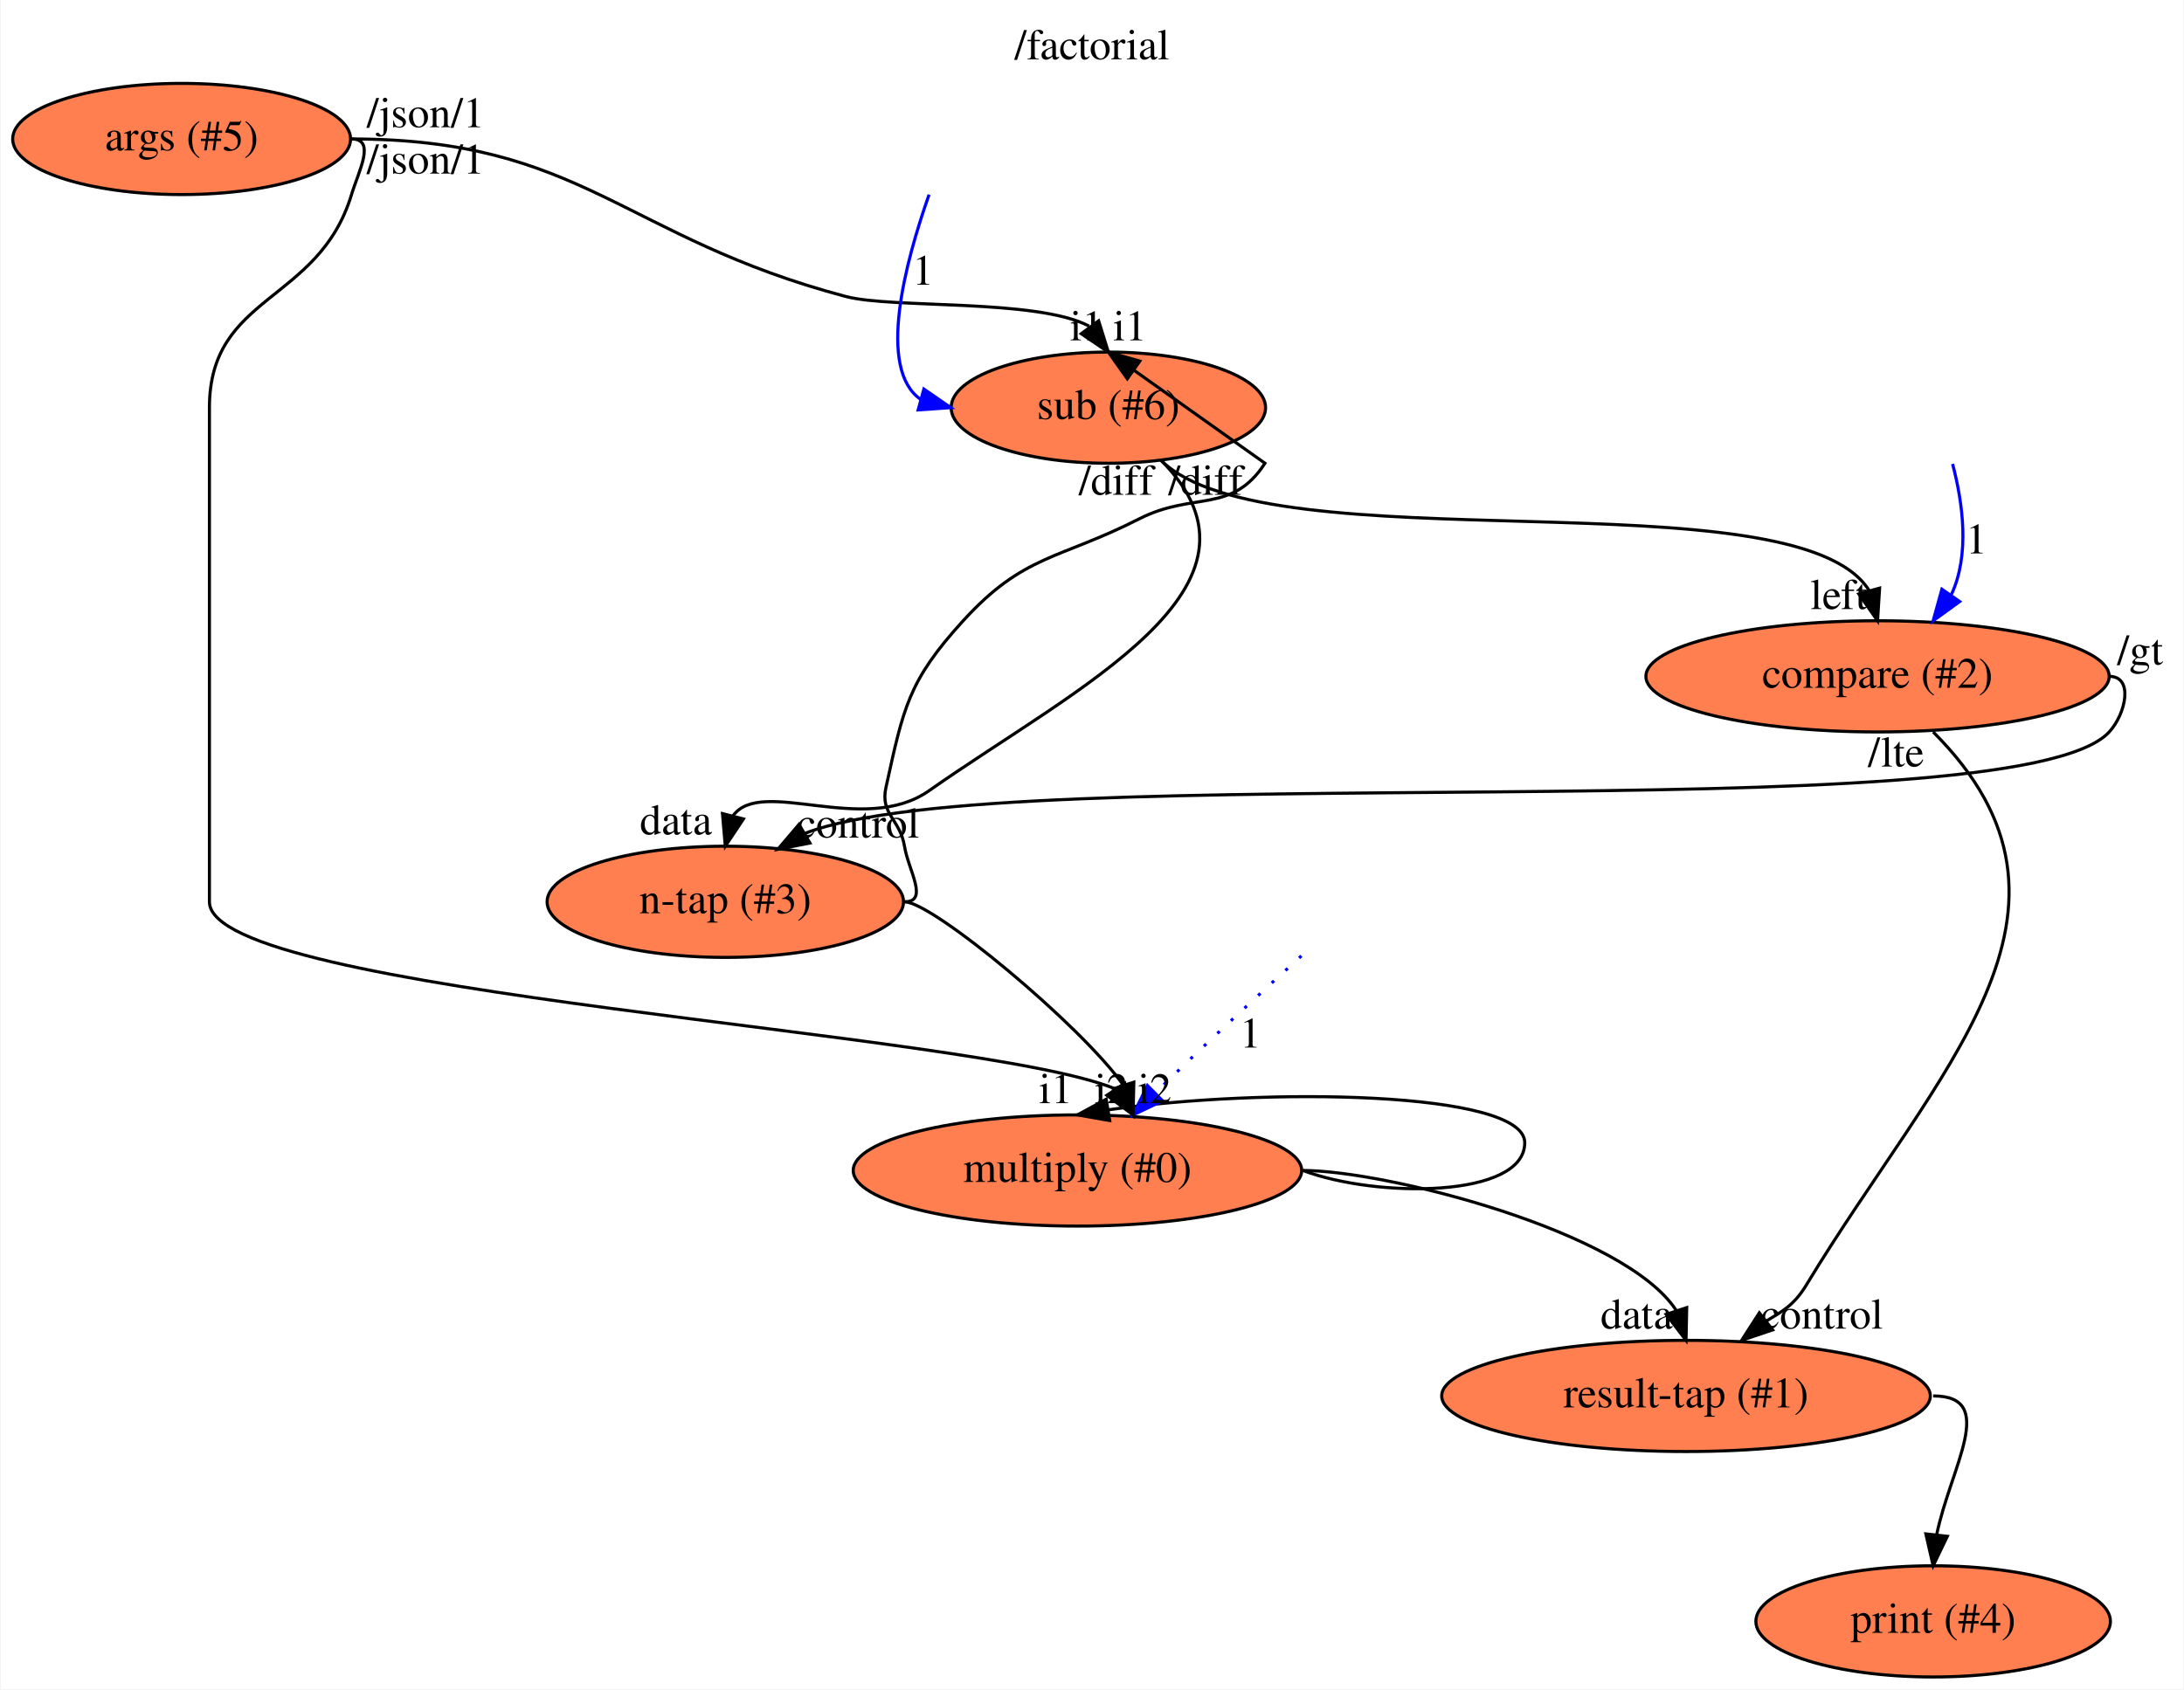
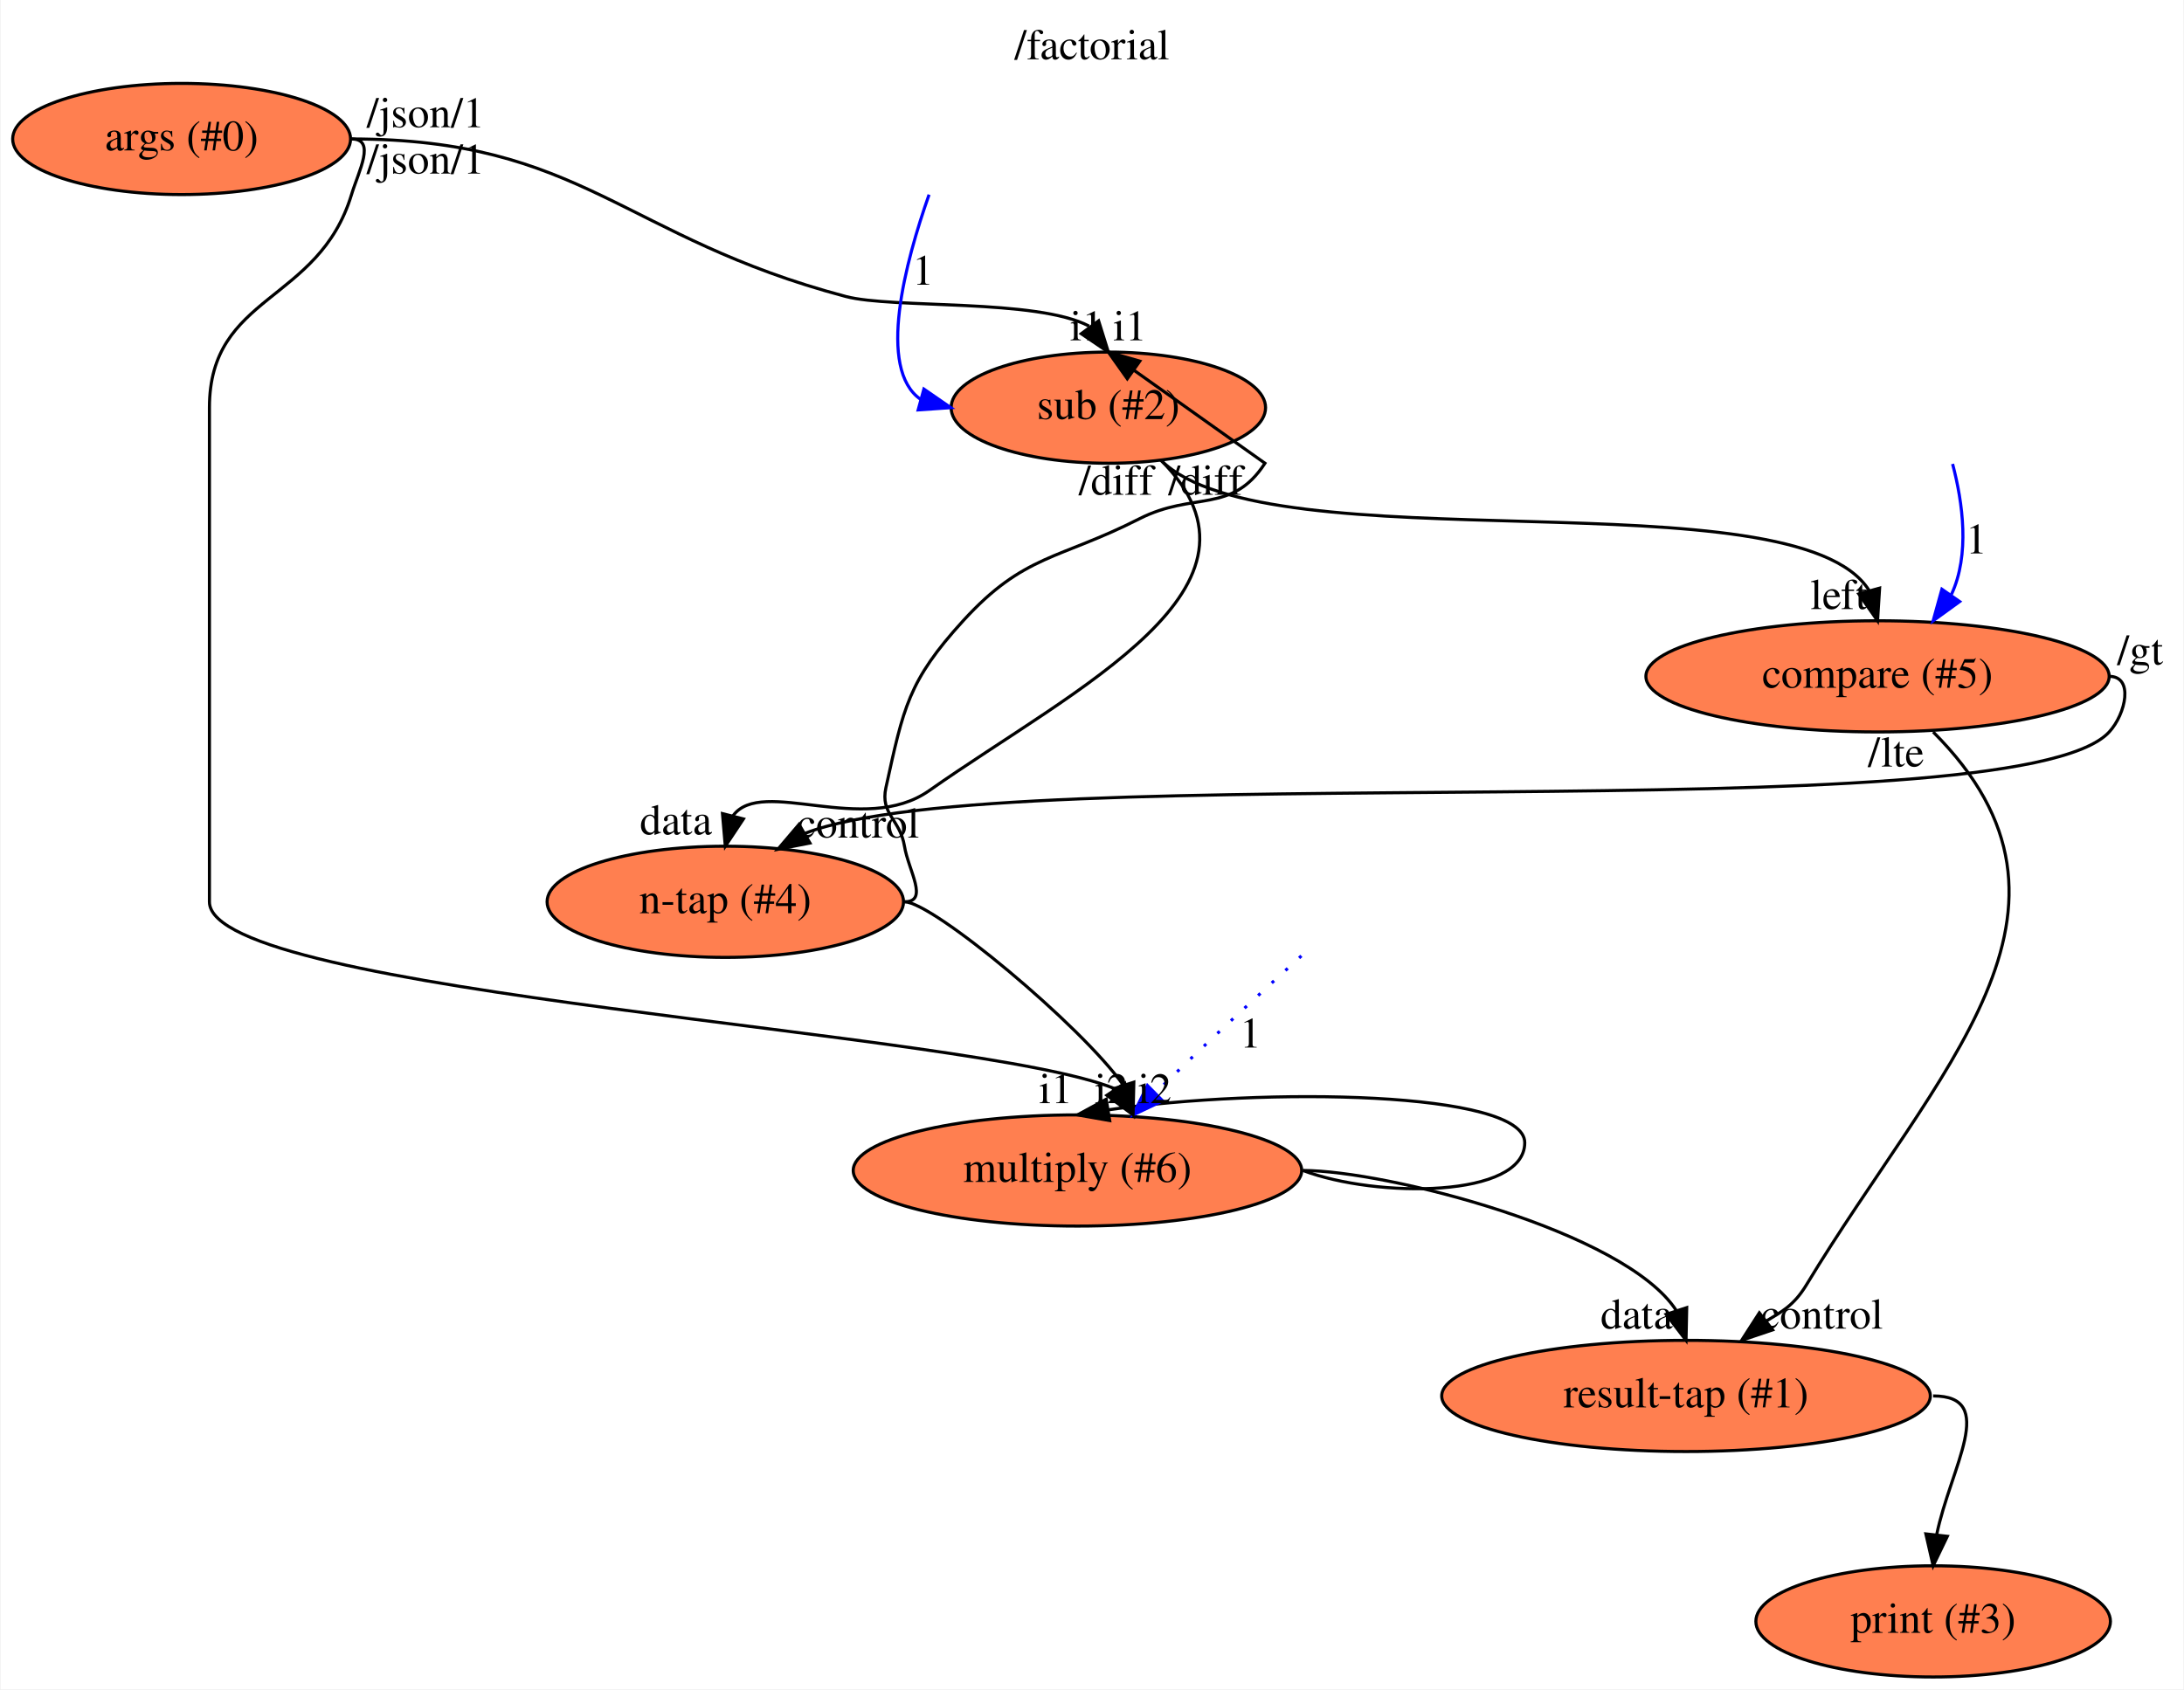
<svg xmlns="http://www.w3.org/2000/svg" xmlns:xlink="http://www.w3.org/1999/xlink" width="707pt" height="547pt" viewBox="0.00 0.00 706.60 547.00">
  <g id="graph0" class="graph" transform="scale(1 1) rotate(0) translate(4 543)">
    <polygon fill="#ffffff" stroke="transparent" points="-4,4 -4,-543 702.595,-543 702.595,4 -4,4" />
    <text text-anchor="middle" x="349.298" y="-523.8" font-family="Times,serif" font-size="14.00" fill="#000000">/factorial</text>
    <g id="node1" class="node">
      <g id="a_node1">
-         <a xlink:href="file:///home/travis/build/andrewdavidmackenzie/flow/flowr/src/lib/flowruntime/args/get.html" xlink:title="args (#5)">
+         <a xlink:href="file:///home/travis/build/andrewdavidmackenzie/flow/flowr/src/lib/flowruntime/args/get.html" xlink:title="args (#0)">
          <ellipse fill="#ff7f50" stroke="#000000" cx="54.595" cy="-498" rx="54.691" ry="18" />
-           <text text-anchor="middle" x="54.595" y="-494.3" font-family="Times,serif" font-size="14.00" fill="#000000">args (#5)</text>
+           <text text-anchor="middle" x="54.595" y="-494.3" font-family="Times,serif" font-size="14.00" fill="#000000">args (#0)</text>
        </a>
      </g>
    </g>
    <g id="node2" class="node">
      <g id="a_node2">
-         <a xlink:href="file:///home/travis/build/andrewdavidmackenzie/flow/flowstdlib/math/multiply/multiply.html" xlink:title="multiply (#0)">
+         <a xlink:href="file:///home/travis/build/andrewdavidmackenzie/flow/flowstdlib/math/multiply/multiply.html" xlink:title="multiply (#6)">
          <ellipse fill="#ff7f50" stroke="#000000" cx="344.595" cy="-164" rx="72.588" ry="18" />
-           <text text-anchor="middle" x="344.595" y="-160.3" font-family="Times,serif" font-size="14.00" fill="#000000">multiply (#0)</text>
+           <text text-anchor="middle" x="344.595" y="-160.3" font-family="Times,serif" font-size="14.00" fill="#000000">multiply (#6)</text>
        </a>
      </g>
    </g>
    <g id="edge1" class="edge">
      <path fill="none" stroke="#000000" d="M109.595,-498C117.595,-498 111.913,-487.657 109.595,-480 98.915,-444.725 63.595,-447.857 63.595,-411 63.595,-411 63.595,-411 63.595,-251 63.595,-221.1 312.081,-209.119 356.972,-190.363" />
      <polygon fill="#000000" stroke="#000000" points="359.92,-192.252 362.595,-182 354.111,-188.346 359.92,-192.252" />
      <text text-anchor="middle" x="355.595" y="-185.8" font-family="Times,serif" font-size="14.00" fill="#000000">i2</text>
      <text text-anchor="middle" x="133.595" y="-501.8" font-family="Times,serif" font-size="14.00" fill="#000000">/json/1</text>
    </g>
    <g id="node3" class="node">
      <g id="a_node3">
-         <a xlink:href="file:///home/travis/build/andrewdavidmackenzie/flow/flowstdlib/math/subtract/subtract.html" xlink:title="sub (#6)">
+         <a xlink:href="file:///home/travis/build/andrewdavidmackenzie/flow/flowstdlib/math/subtract/subtract.html" xlink:title="sub (#2)">
          <ellipse fill="#ff7f50" stroke="#000000" cx="354.595" cy="-411" rx="50.892" ry="18" />
-           <text text-anchor="middle" x="354.595" y="-407.3" font-family="Times,serif" font-size="14.00" fill="#000000">sub (#6)</text>
+           <text text-anchor="middle" x="354.595" y="-407.3" font-family="Times,serif" font-size="14.00" fill="#000000">sub (#2)</text>
        </a>
      </g>
    </g>
    <g id="edge2" class="edge">
      <path fill="none" stroke="#000000" d="M109.595,-498C184.231,-498 197.441,-466.088 269.595,-447 284.761,-442.988 331.396,-446.359 348.35,-437.408" />
      <polygon fill="#000000" stroke="#000000" points="351.442,-439.115 354.595,-429 345.823,-434.941 351.442,-439.115" />
      <text text-anchor="middle" x="347.595" y="-432.8" font-family="Times,serif" font-size="14.00" fill="#000000">i1</text>
      <text text-anchor="middle" x="133.595" y="-486.8" font-family="Times,serif" font-size="14.00" fill="#000000">/json/1</text>
    </g>
    <g id="edge4" class="edge">
      <path fill="none" stroke="#000000" d="M417.595,-164C441.389,-155 489.389,-155 489.389,-173 489.389,-189.84 404.902,-190.925 354.49,-183.626" />
      <polygon fill="#000000" stroke="#000000" points="355.03,-180.167 344.595,-182 353.895,-187.075 355.03,-180.167" />
      <text text-anchor="middle" x="337.595" y="-185.8" font-family="Times,serif" font-size="14.00" fill="#000000">i1</text>
    </g>
    <g id="node5" class="node">
      <g id="a_node5">
        <a xlink:href="file:///home/travis/build/andrewdavidmackenzie/flow/flowstdlib/control/tap/tap.html" xlink:title="result-tap (#1)">
          <ellipse fill="#ff7f50" stroke="#000000" cx="541.595" cy="-91" rx="79.087" ry="18" />
          <text text-anchor="middle" x="541.595" y="-87.3" font-family="Times,serif" font-size="14.00" fill="#000000">result-tap (#1)</text>
        </a>
      </g>
    </g>
    <g id="edge5" class="edge">
      <path fill="none" stroke="#000000" d="M417.595,-164C444.443,-164 521.826,-144.284 538.433,-118.676" />
      <polygon fill="#000000" stroke="#000000" points="541.816,-119.593 541.595,-109 535.162,-117.418 541.816,-119.593" />
      <text text-anchor="middle" x="525.595" y="-112.8" font-family="Times,serif" font-size="14.00" fill="#000000">data</text>
    </g>
    <g id="node7" class="node">
      <g id="a_node7">
-         <a xlink:href="file:///home/travis/build/andrewdavidmackenzie/flow/flowstdlib/control/tap/tap.html" xlink:title="n-tap (#3)">
+         <a xlink:href="file:///home/travis/build/andrewdavidmackenzie/flow/flowstdlib/control/tap/tap.html" xlink:title="n-tap (#4)">
          <ellipse fill="#ff7f50" stroke="#000000" cx="230.595" cy="-251" rx="57.69" ry="18" />
-           <text text-anchor="middle" x="230.595" y="-247.3" font-family="Times,serif" font-size="14.00" fill="#000000">n-tap (#3)</text>
+           <text text-anchor="middle" x="230.595" y="-247.3" font-family="Times,serif" font-size="14.00" fill="#000000">n-tap (#4)</text>
        </a>
      </g>
    </g>
    <g id="edge7" class="edge">
      <path fill="none" stroke="#000000" d="M371.595,-394C412.66,-352.935 344.101,-320.404 296.595,-287 275.416,-272.107 242.447,-291.574 233.126,-278.906" />
      <polygon fill="#000000" stroke="#000000" points="236.462,-277.822 230.595,-269 229.68,-279.555 236.462,-277.822" />
      <text text-anchor="middle" x="214.595" y="-272.8" font-family="Times,serif" font-size="14.00" fill="#000000">data</text>
      <text text-anchor="middle" x="357.095" y="-382.8" font-family="Times,serif" font-size="14.00" fill="#000000">/diff</text>
    </g>
    <g id="node8" class="node">
      <g id="a_node8">
-         <a xlink:href="file:///home/travis/build/andrewdavidmackenzie/flow/flowstdlib/math/compare/compare.html" xlink:title="compare (#2)">
+         <a xlink:href="file:///home/travis/build/andrewdavidmackenzie/flow/flowstdlib/math/compare/compare.html" xlink:title="compare (#5)">
          <ellipse fill="#ff7f50" stroke="#000000" cx="603.595" cy="-324" rx="74.987" ry="18" />
-           <text text-anchor="middle" x="603.595" y="-320.3" font-family="Times,serif" font-size="14.00" fill="#000000">compare (#2)</text>
+           <text text-anchor="middle" x="603.595" y="-320.3" font-family="Times,serif" font-size="14.00" fill="#000000">compare (#5)</text>
        </a>
      </g>
    </g>
    <g id="edge8" class="edge">
      <path fill="none" stroke="#000000" d="M371.595,-394C406.328,-359.267 577.001,-389.837 600.831,-351.853" />
      <polygon fill="#000000" stroke="#000000" points="604.263,-352.574 603.595,-342 597.524,-350.683 604.263,-352.574" />
      <text text-anchor="middle" x="591.095" y="-345.8" font-family="Times,serif" font-size="14.00" fill="#000000">left</text>
      <text text-anchor="middle" x="386.095" y="-382.8" font-family="Times,serif" font-size="14.00" fill="#000000">/diff</text>
    </g>
    <g id="edge3" class="edge">
      <path fill="none" stroke="#0000ff" stroke-dasharray="1,5" d="M417.081,-233.49C403.963,-221.579 386.166,-205.149 369.925,-189.25" />
      <polygon fill="#0000ff" stroke="#0000ff" points="372.166,-186.543 362.595,-182 367.244,-191.52 372.166,-186.543" />
      <text text-anchor="middle" x="400.595" y="-203.8" font-family="Times,serif" font-size="14.00" fill="#000000">1</text>
    </g>
    <g id="node10" class="node">
      <g id="a_node10">
-         <a xlink:href="file:///home/travis/build/andrewdavidmackenzie/flow/flowr/src/lib/flowruntime/stdio/stdout.html" xlink:title="print (#4)">
+         <a xlink:href="file:///home/travis/build/andrewdavidmackenzie/flow/flowr/src/lib/flowruntime/stdio/stdout.html" xlink:title="print (#3)">
          <ellipse fill="#ff7f50" stroke="#000000" cx="621.595" cy="-18" rx="57.391" ry="18" />
-           <text text-anchor="middle" x="621.595" y="-14.3" font-family="Times,serif" font-size="14.00" fill="#000000">print (#4)</text>
+           <text text-anchor="middle" x="621.595" y="-14.3" font-family="Times,serif" font-size="14.00" fill="#000000">print (#3)</text>
        </a>
      </g>
    </g>
    <g id="edge14" class="edge">
      <path fill="none" stroke="#000000" d="M621.595,-91C642.793,-91 627.226,-68.022 622.717,-45.977" />
      <polygon fill="#000000" stroke="#000000" points="626.191,-45.546 621.595,-36 619.234,-46.328 626.191,-45.546" />
    </g>
    <g id="edge6" class="edge">
      <path fill="none" stroke="#0000ff" d="M296.556,-479.974C288.909,-458.273 279.566,-423.514 293.842,-413.674" />
      <polygon fill="#0000ff" stroke="#0000ff" points="294.876,-417.019 303.595,-411 293.026,-410.268 294.876,-417.019" />
      <text text-anchor="middle" x="294.595" y="-450.8" font-family="Times,serif" font-size="14.00" fill="#000000">1</text>
    </g>
    <g id="edge12" class="edge">
      <path fill="none" stroke="#000000" d="M288.595,-251C297.685,-251 345.655,-211.084 359.483,-191.601" />
      <polygon fill="#000000" stroke="#000000" points="362.841,-192.592 362.595,-182 356.182,-190.434 362.841,-192.592" />
      <text text-anchor="middle" x="369.595" y="-185.8" font-family="Times,serif" font-size="14.00" fill="#000000">i2</text>
    </g>
    <g id="edge13" class="edge">
      <path fill="none" stroke="#000000" d="M288.595,-251C296.595,-251 289.877,-261.103 288.595,-269 287.177,-277.741 280.69,-279.352 282.595,-288 288.284,-313.828 289.766,-322.466 307.595,-342 327.329,-363.621 338.505,-361.727 364.595,-375 382.222,-383.968 394.499,-376.427 405.291,-393 405.291,-393 377.365,-412.83 362.966,-423.055" />
      <polygon fill="#000000" stroke="#000000" points="360.722,-420.356 354.595,-429 364.775,-426.064 360.722,-420.356" />
      <text text-anchor="middle" x="361.595" y="-432.8" font-family="Times,serif" font-size="14.00" fill="#000000">i1</text>
    </g>
    <g id="edge11" class="edge">
      <path fill="none" stroke="#000000" d="M621.595,-306C679.306,-248.289 622.813,-196.848 580.595,-127 576.422,-120.096 572.426,-118.245 567.715,-115.332" />
      <polygon fill="#000000" stroke="#000000" points="569.633,-112.389 559.595,-109 565.329,-117.909 569.633,-112.389" />
      <text text-anchor="middle" x="585.595" y="-112.8" font-family="Times,serif" font-size="14.00" fill="#000000">control</text>
      <text text-anchor="middle" x="609.595" y="-294.8" font-family="Times,serif" font-size="14.00" fill="#000000">/lte</text>
    </g>
    <g id="edge10" class="edge">
      <path fill="none" stroke="#000000" d="M678.595,-324C686.595,-324 683.998,-311.9 678.595,-306 647.967,-272.553 321.819,-298.646 256.432,-273.171" />
      <polygon fill="#000000" stroke="#000000" points="257.994,-270.029 247.595,-268 254.459,-276.071 257.994,-270.029" />
      <text text-anchor="middle" x="273.595" y="-271.8" font-family="Times,serif" font-size="14.00" fill="#000000">control</text>
      <text text-anchor="middle" x="688.595" y="-327.8" font-family="Times,serif" font-size="14.00" fill="#000000">/gt</text>
    </g>
    <g id="edge9" class="edge">
      <path fill="none" stroke="#0000ff" d="M627.889,-392.773C631.216,-380.141 633.505,-363.354 627.519,-350.525" />
      <polygon fill="#0000ff" stroke="#0000ff" points="630.176,-348.215 621.595,-342 624.428,-352.209 630.176,-348.215" />
      <text text-anchor="middle" x="635.595" y="-363.8" font-family="Times,serif" font-size="14.00" fill="#000000">1</text>
    </g>
  </g>
</svg>
